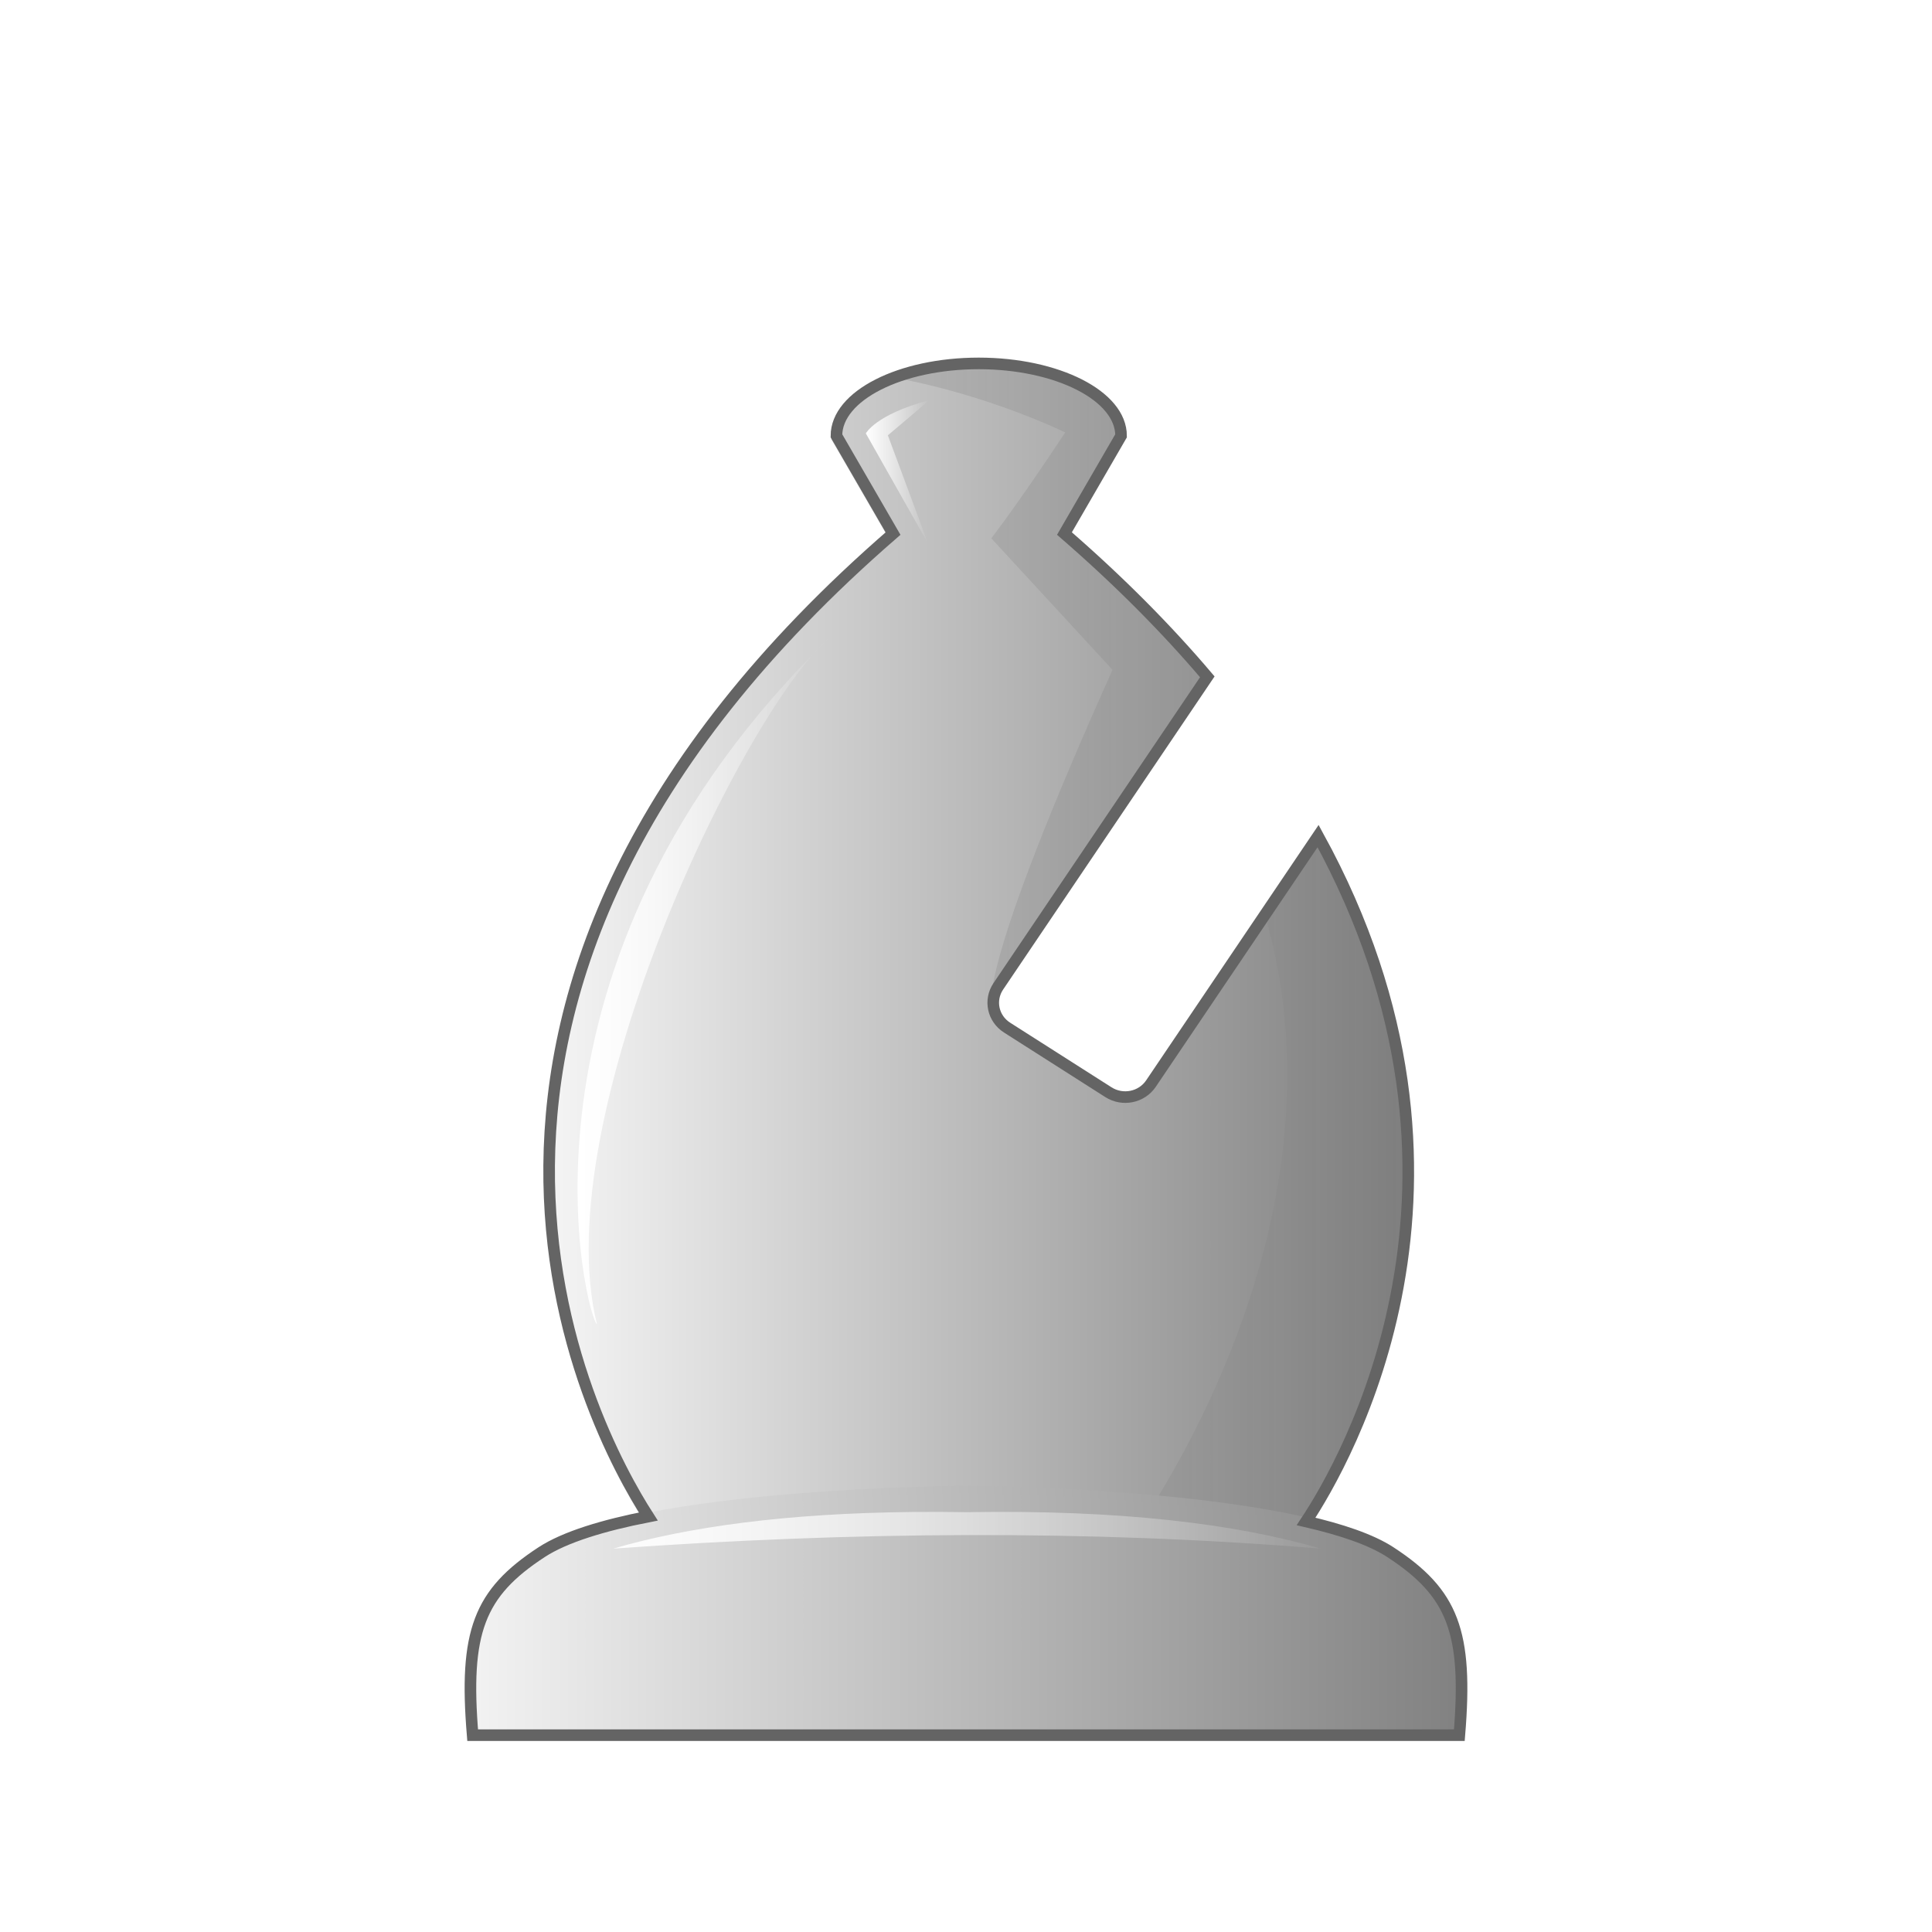
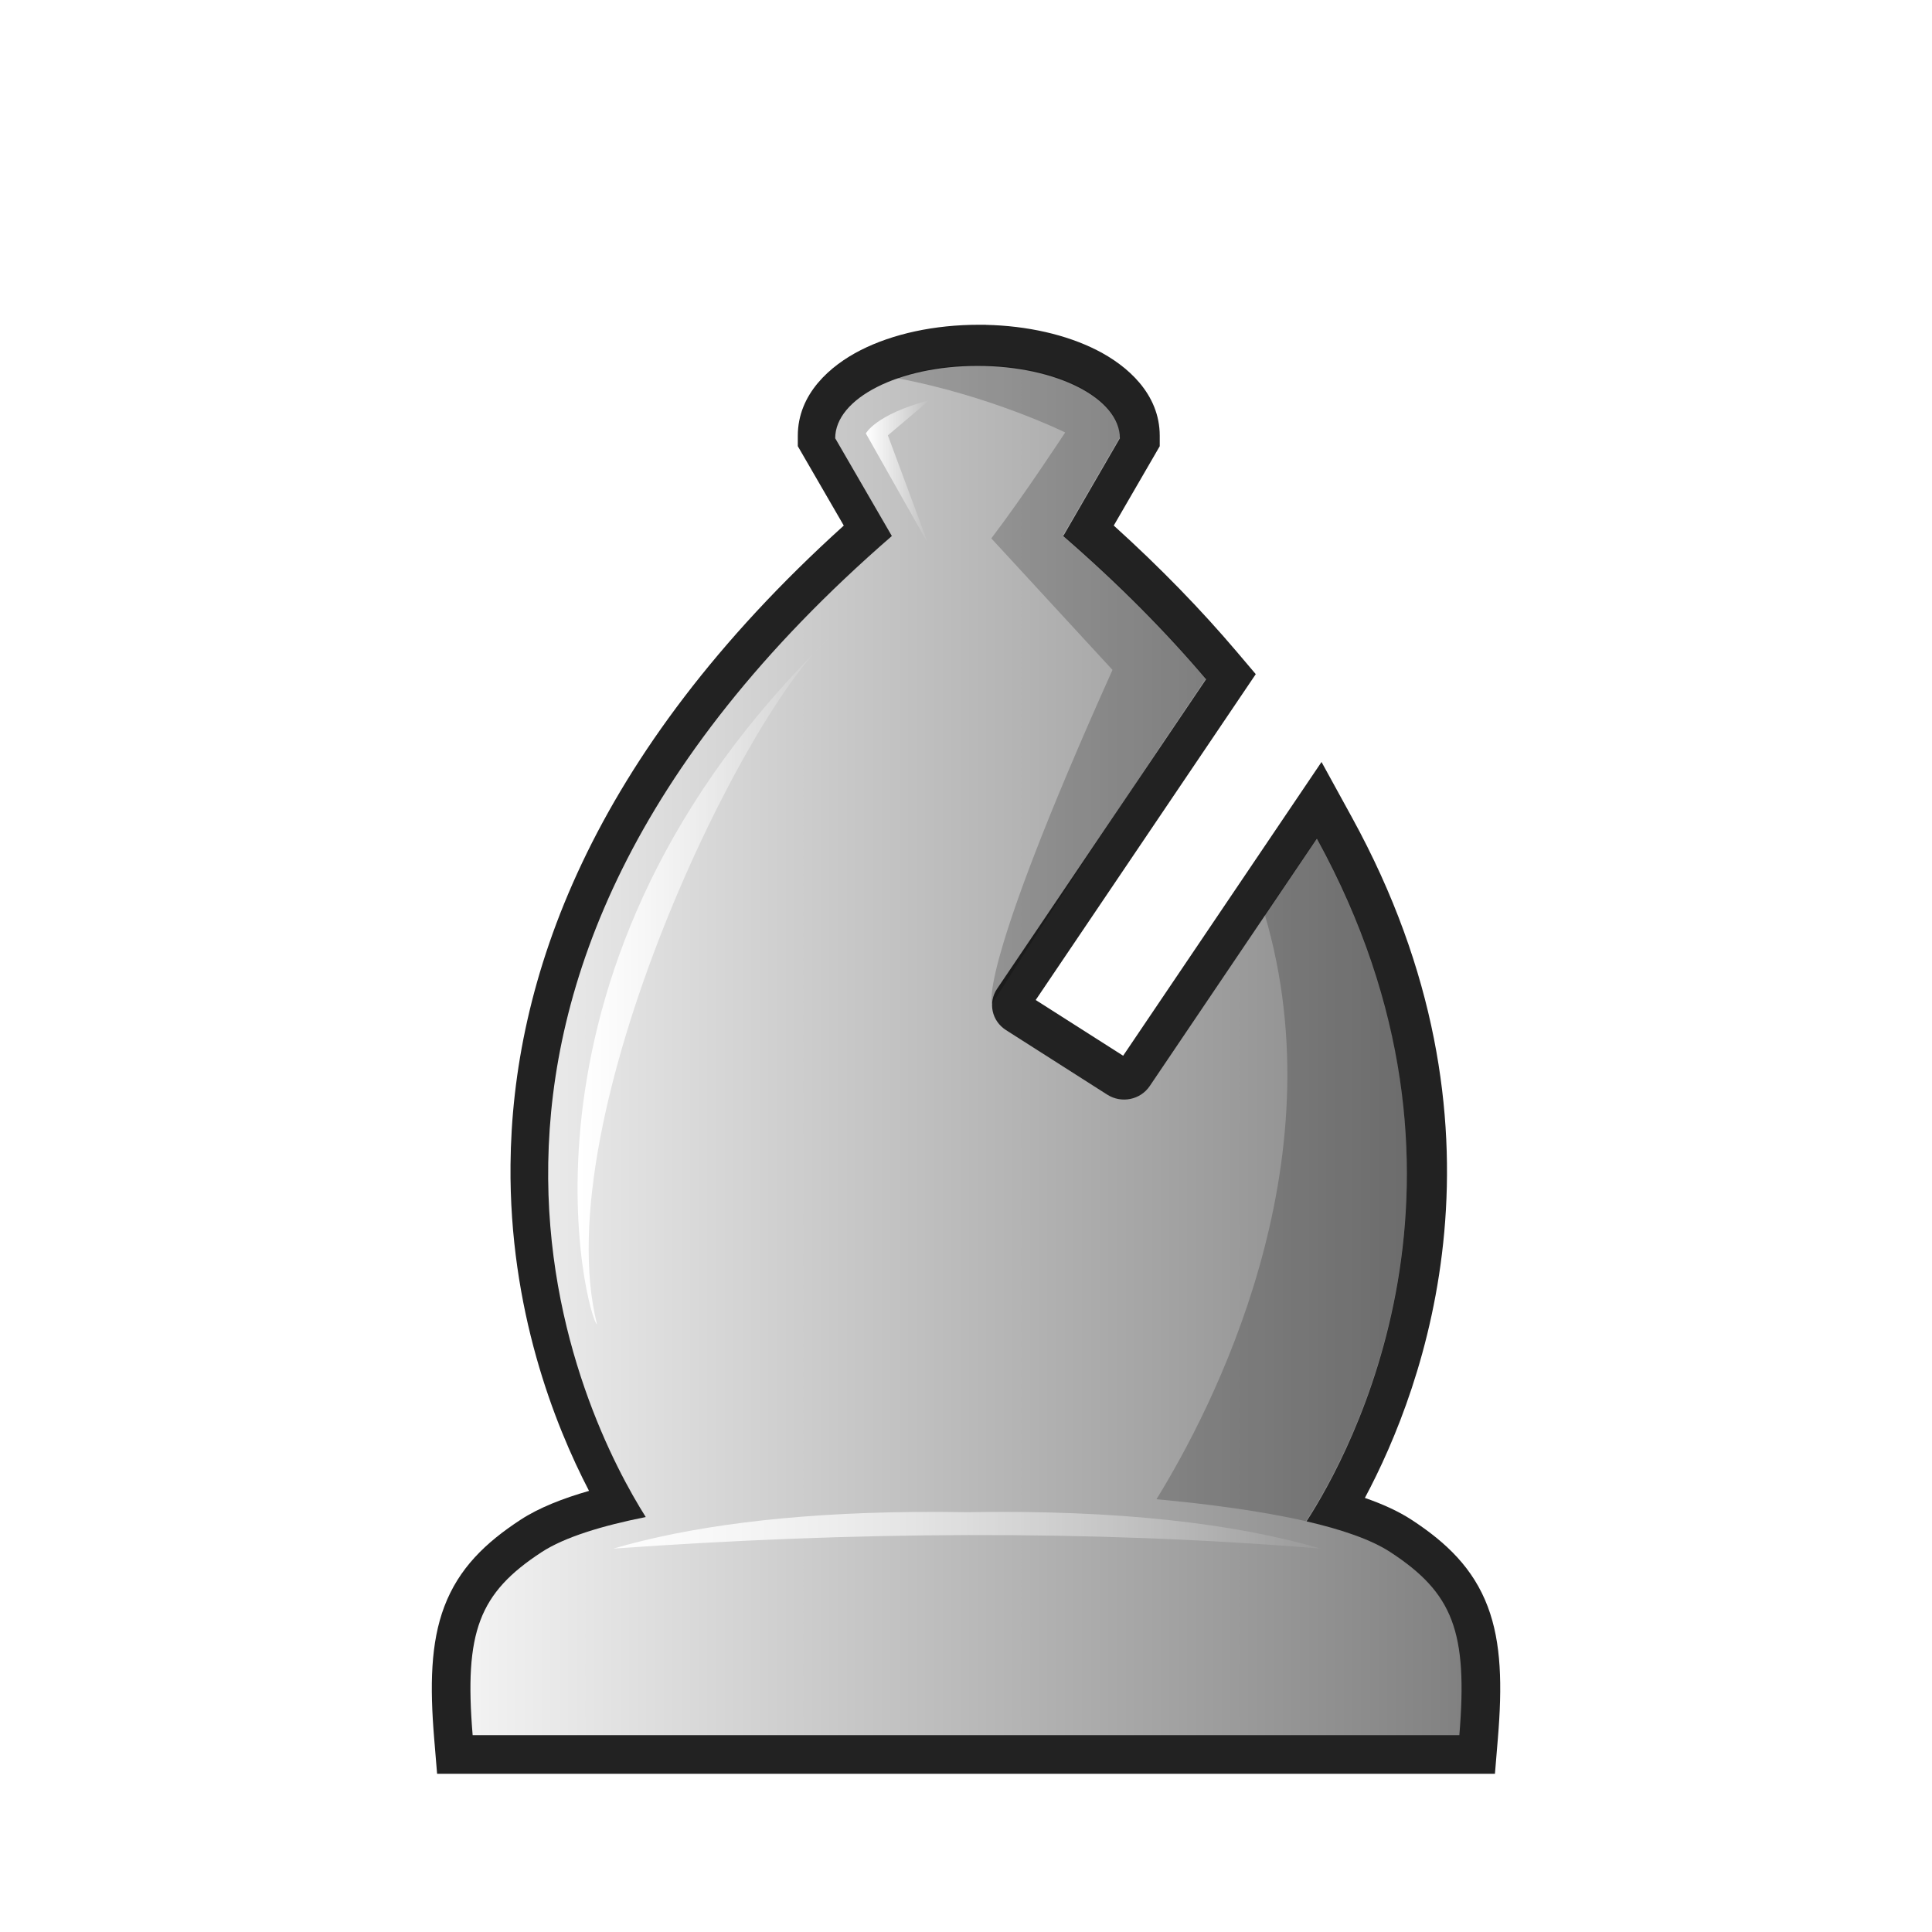
- <svg xmlns="http://www.w3.org/2000/svg" xmlns:xlink="http://www.w3.org/1999/xlink" width="50mm" height="50mm" clip-rule="evenodd" fill-rule="evenodd" image-rendering="optimizeQuality" shape-rendering="geometricPrecision" text-rendering="geometricPrecision" version="1.1" viewBox="0 0 50 50">
+ <svg xmlns="http://www.w3.org/2000/svg" width="50" height="50" viewBox="0 0 50 50" fill="none">
+   <path d="M28.388 9.063C27.599 8.661 26.587 8.431 25.514 8.407L25.508 8.405L25.33 8.405C24.189 8.405 23.106 8.638 22.272 9.063C21.493 9.459 20.647 10.188 20.647 11.279V11.547L21.837 13.602C15.238 19.565 13.255 25.397 13.212 30.146C13.178 33.881 14.344 36.852 15.244 38.584C14.567 38.778 13.947 39.021 13.471 39.332C12.565 39.924 11.873 40.588 11.498 41.58C11.144 42.518 11.124 43.627 11.236 44.988L11.312 45.905H38.689L38.765 44.988C38.878 43.627 38.857 42.518 38.503 41.58C38.128 40.588 37.437 39.924 36.531 39.332C36.188 39.108 35.773 38.922 35.323 38.766C36.86 35.889 39.378 29.148 34.989 21.156L34.201 19.72L29.067 27.322L26.804 25.88L32.499 17.447L32.009 16.869C31.091 15.787 30.035 14.696 28.824 13.601L30.014 11.548L30.014 11.279C30.014 10.188 29.168 9.459 28.388 9.063Z" fill="#222222" />
+   <path d="M21.615 11.342C21.615 10.307 23.265 9.469 25.299 9.469C27.333 9.469 28.982 10.307 28.982 11.342L27.517 13.872C28.956 15.119 30.178 16.358 31.214 17.579L25.805 25.589C25.564 25.947 25.666 26.423 26.034 26.658L28.655 28.329C29.023 28.564 29.513 28.465 29.755 28.107L34.081 21.701C38.896 30.469 34.93 37.649 33.813 39.373C34.715 39.581 35.483 39.842 35.983 40.169C37.606 41.229 37.989 42.233 37.768 44.905H12.232C12.011 42.233 12.394 41.23 14.017 40.169C14.612 39.781 15.585 39.485 16.712 39.261C15.156 36.797 9.416 25.721 23.081 13.872L21.615 11.342Z" fill="url(#paint0_linear_3_180)" />
+   <path fill-rule="evenodd" clip-rule="evenodd" d="M15.45 34.27C15.238 34.24 12.678 24.986 21.545 16.43C19.321 18.239 14.116 28.937 15.45 34.27Z" fill="url(#paint1_linear_3_180)" />
+   <path fill-rule="evenodd" clip-rule="evenodd" d="M24.02 14.07L22.408 11.217C22.408 11.217 22.656 10.73 24.045 10.358C24.037 10.375 22.978 11.267 22.978 11.267L24.02 14.07Z" fill="url(#paint2_linear_3_180)" />
+   <path fill-rule="evenodd" clip-rule="evenodd" d="M23.6 39.13C20.367 39.164 17.814 39.511 15.873 40.078C22.02 39.64 28.129 39.581 34.182 40.078C31.964 39.43 28.947 39.069 25.028 39.135C24.538 39.127 24.062 39.125 23.6 39.13V39.13Z" fill="url(#paint3_linear_3_180)" />
+   <g opacity="0.2">
+     <path d="M23.182 9.781C23.781 9.566 24.51 9.439 25.299 9.439C27.333 9.439 28.982 10.278 28.982 11.313L27.517 13.842C28.956 15.089 30.179 16.328 31.215 17.549C27.915 22.436 25.675 25.983 25.675 25.983C25.675 25.983 25.259 25.201 28.791 17.337L25.655 13.933C26.484 12.847 27.567 11.192 27.567 11.192C27.567 11.192 25.63 10.236 23.182 9.781Z" fill="black" />
+     <path d="M32.732 23.668L34.081 21.671C38.921 30.484 34.89 37.693 33.797 39.369C32.634 39.102 31.251 38.922 29.929 38.8C31.363 36.477 34.648 30.165 32.732 23.668Z" fill="black" />
+   </g>
  <defs>
-     <linearGradient id="GGG">
-       <stop stop-color="#f5f5f5" offset="0" />
-       <stop stop-color="#7e7e7e" offset="1" />
+     <linearGradient id="paint0_linear_3_180" x1="11.65" y1="42.52" x2="38.502" y2="42.52" gradientUnits="userSpaceOnUse">
+       <stop stop-color="#F5F5F5" />
+       <stop offset="1" stop-color="#7E7E7E" />
    </linearGradient>
-     <linearGradient id="linearGradient7368" x1="719.94" x2="742.36" y1="1208.7" y2="1208.7" gradientUnits="userSpaceOnUse" xlink:href="#GGG" />
-     <linearGradient id="linearGradient7372" x1="854.8" x2="868.03" y1="1429.4" y2="1429.4" gradientUnits="userSpaceOnUse">
-       <stop offset="0" />
-       <stop stop-opacity="0" offset="1" />
+     <linearGradient id="paint1_linear_3_180" x1="14.95" y1="25.37" x2="21.55" y2="25.37" gradientUnits="userSpaceOnUse">
+       <stop stop-color="white" />
+       <stop offset="1" stop-color="white" stop-opacity="0" />
    </linearGradient>
-     <linearGradient id="linearGradient7374" x1="850.54" x2="857.14" y1="1434.1" y2="1434.1" gradientUnits="userSpaceOnUse" xlink:href="#linearGradient4161" />
-     <linearGradient id="linearGradient4161">
-       <stop stop-color="#fff" offset="0" />
-       <stop stop-color="#fff" stop-opacity="0" offset="1" />
+     <linearGradient id="paint2_linear_3_180" x1="22.41" y1="12.17" x2="24.05" y2="12.17" gradientUnits="userSpaceOnUse">
+       <stop stop-color="white" />
+       <stop offset="1" stop-color="white" stop-opacity="0" />
    </linearGradient>
-     <linearGradient id="linearGradient7376" x1="858" x2="859.64" y1="1420.9" y2="1420.9" gradientUnits="userSpaceOnUse" xlink:href="#linearGradient4161" />
-     <linearGradient id="linearGradient7378" x1="-20.75" x2="6.102" y1="544.53" y2="544.53" gradientTransform="translate(2017.8 448.59)" gradientUnits="userSpaceOnUse" xlink:href="#GGG" />
-     <linearGradient id="linearGradient7380" x1="1911.6" x2="1938.4" y1="940.86" y2="940.86" gradientTransform="translate(85.454 52.258)" gradientUnits="userSpaceOnUse" xlink:href="#GGG" />
-     <linearGradient id="linearGradient7382" x1="7236" x2="7315.1" y1="3545.9" y2="3545.9" gradientTransform="matrix(.26458 0 0 .26458 85.454 52.258)" gradientUnits="userSpaceOnUse" xlink:href="#linearGradient4161" />
+     <linearGradient id="paint3_linear_3_180" x1="14.555" y1="39.832" x2="35.483" y2="39.832" gradientUnits="userSpaceOnUse">
+       <stop stop-color="white" />
+       <stop offset="1" stop-color="white" stop-opacity="0" />
+     </linearGradient>
  </defs>
-   <g transform="translate(-1563.6 -1028.3)">
-     <g transform="translate(728.01 -380.43)">
-       <g transform="translate(3.9687 3.9687)">
-         <g transform="translate(125.77 220.63)">
-           <path d="m731.15 1193.6c-2.034 0-3.683 0.839-3.683 1.874l1.465 2.529c-15.506 13.446-6.025 25.896-6.025 25.896h16.487s6.076-7.982 0.538-18.067l-4.326 6.407c-0.241 0.357-0.732 0.456-1.099 0.222l-2.622-1.671c-0.368-0.234-0.47-0.711-0.228-1.068l5.409-8.01c-1.036-1.221-2.259-2.46-3.697-3.708l1.465-2.529c5e-5 -1.035-1.649-1.873-3.684-1.874z" fill="url(#linearGradient7368)" stroke="url(#linearGradient7368)" stroke-width=".2" />
-         </g>
-         <path d="m856.92 1414.2c-0.789 0-1.518 0.127-2.117 0.342 2.449 0.455 4.385 1.411 4.385 1.411s-1.083 1.655-1.911 2.74l3.136 3.404c-3.533 7.864-3.117 8.646-3.117 8.646s2.24-3.547 5.54-8.434c-1.036-1.221-2.259-2.46-3.697-3.708l1.465-2.529c5e-5 -1.035-1.649-1.873-3.683-1.874zm8.782 12.232-1.349 1.997c2.413 8.183-3.422 16.07-3.422 16.07h4.233s6.076-7.982 0.538-18.066z" fill="url(#linearGradient7372)" opacity=".1" />
-       </g>
-       <path d="m851.04 1443c-0.212-0.03-2.773-9.284 6.095-17.84-2.224 1.808-7.429 12.507-6.095 17.84z" fill="url(#linearGradient7374)" />
-       <path d="m859.61 1422.8-1.612-2.853s0.248-0.488 1.637-0.86c-8e-3 0.017-1.067 0.909-1.067 0.909z" fill="url(#linearGradient7376)" />
-     </g>
-   </g>
-   <g transform="translate(-1985.4 -950.6)">
-     <path d="m2010.4 989.15s-8.578 0.048-10.983 1.619c-1.623 1.06-2.006 2.064-1.785 4.736h25.536c0.221-2.672-0.162-3.676-1.785-4.736-2.405-1.571-10.983-1.619-10.983-1.619z" clip-rule="evenodd" fill="url(#linearGradient7378)" fill-rule="evenodd" image-rendering="optimizeQuality" shape-rendering="geometricPrecision" stroke="url(#linearGradient7380)" stroke-linejoin="round" stroke-width=".2" />
-     <path d="m2009 989.73c-3.233 0.034-5.786 0.381-7.727 0.948 6.147-0.438 12.256-0.497 18.309 0-2.218-0.648-5.235-1.009-9.155-0.943-0.49-8e-3 -0.966-0.01-1.428-5e-3z" fill="url(#linearGradient7382)" />
-   </g>
-   <path d="m25.33 9.405c-2.034 1.437e-4 -3.683 0.839-3.683 1.874l1.465 2.53c-13.811 11.976-7.812 23.137-6.333 25.439-1.155 0.226-2.155 0.526-2.762 0.922-1.623 1.06-2.006 2.064-1.785 4.736h25.536c0.221-2.672-0.162-3.676-1.785-4.736-0.501-0.327-1.278-0.586-2.182-0.795 1.021-1.54 5.22-8.799 0.311-17.737l-4.326 6.406c-0.241 0.357-0.732 0.456-1.1 0.222l-2.622-1.671c-0.368-0.234-0.469-0.711-0.228-1.069l5.409-8.01c-1.036-1.221-2.259-2.46-3.697-3.708l1.465-2.529c5.1e-5 -1.035-1.649-1.873-3.683-1.874z" fill="none" stroke="#646464" stroke-width=".3" />
</svg>
